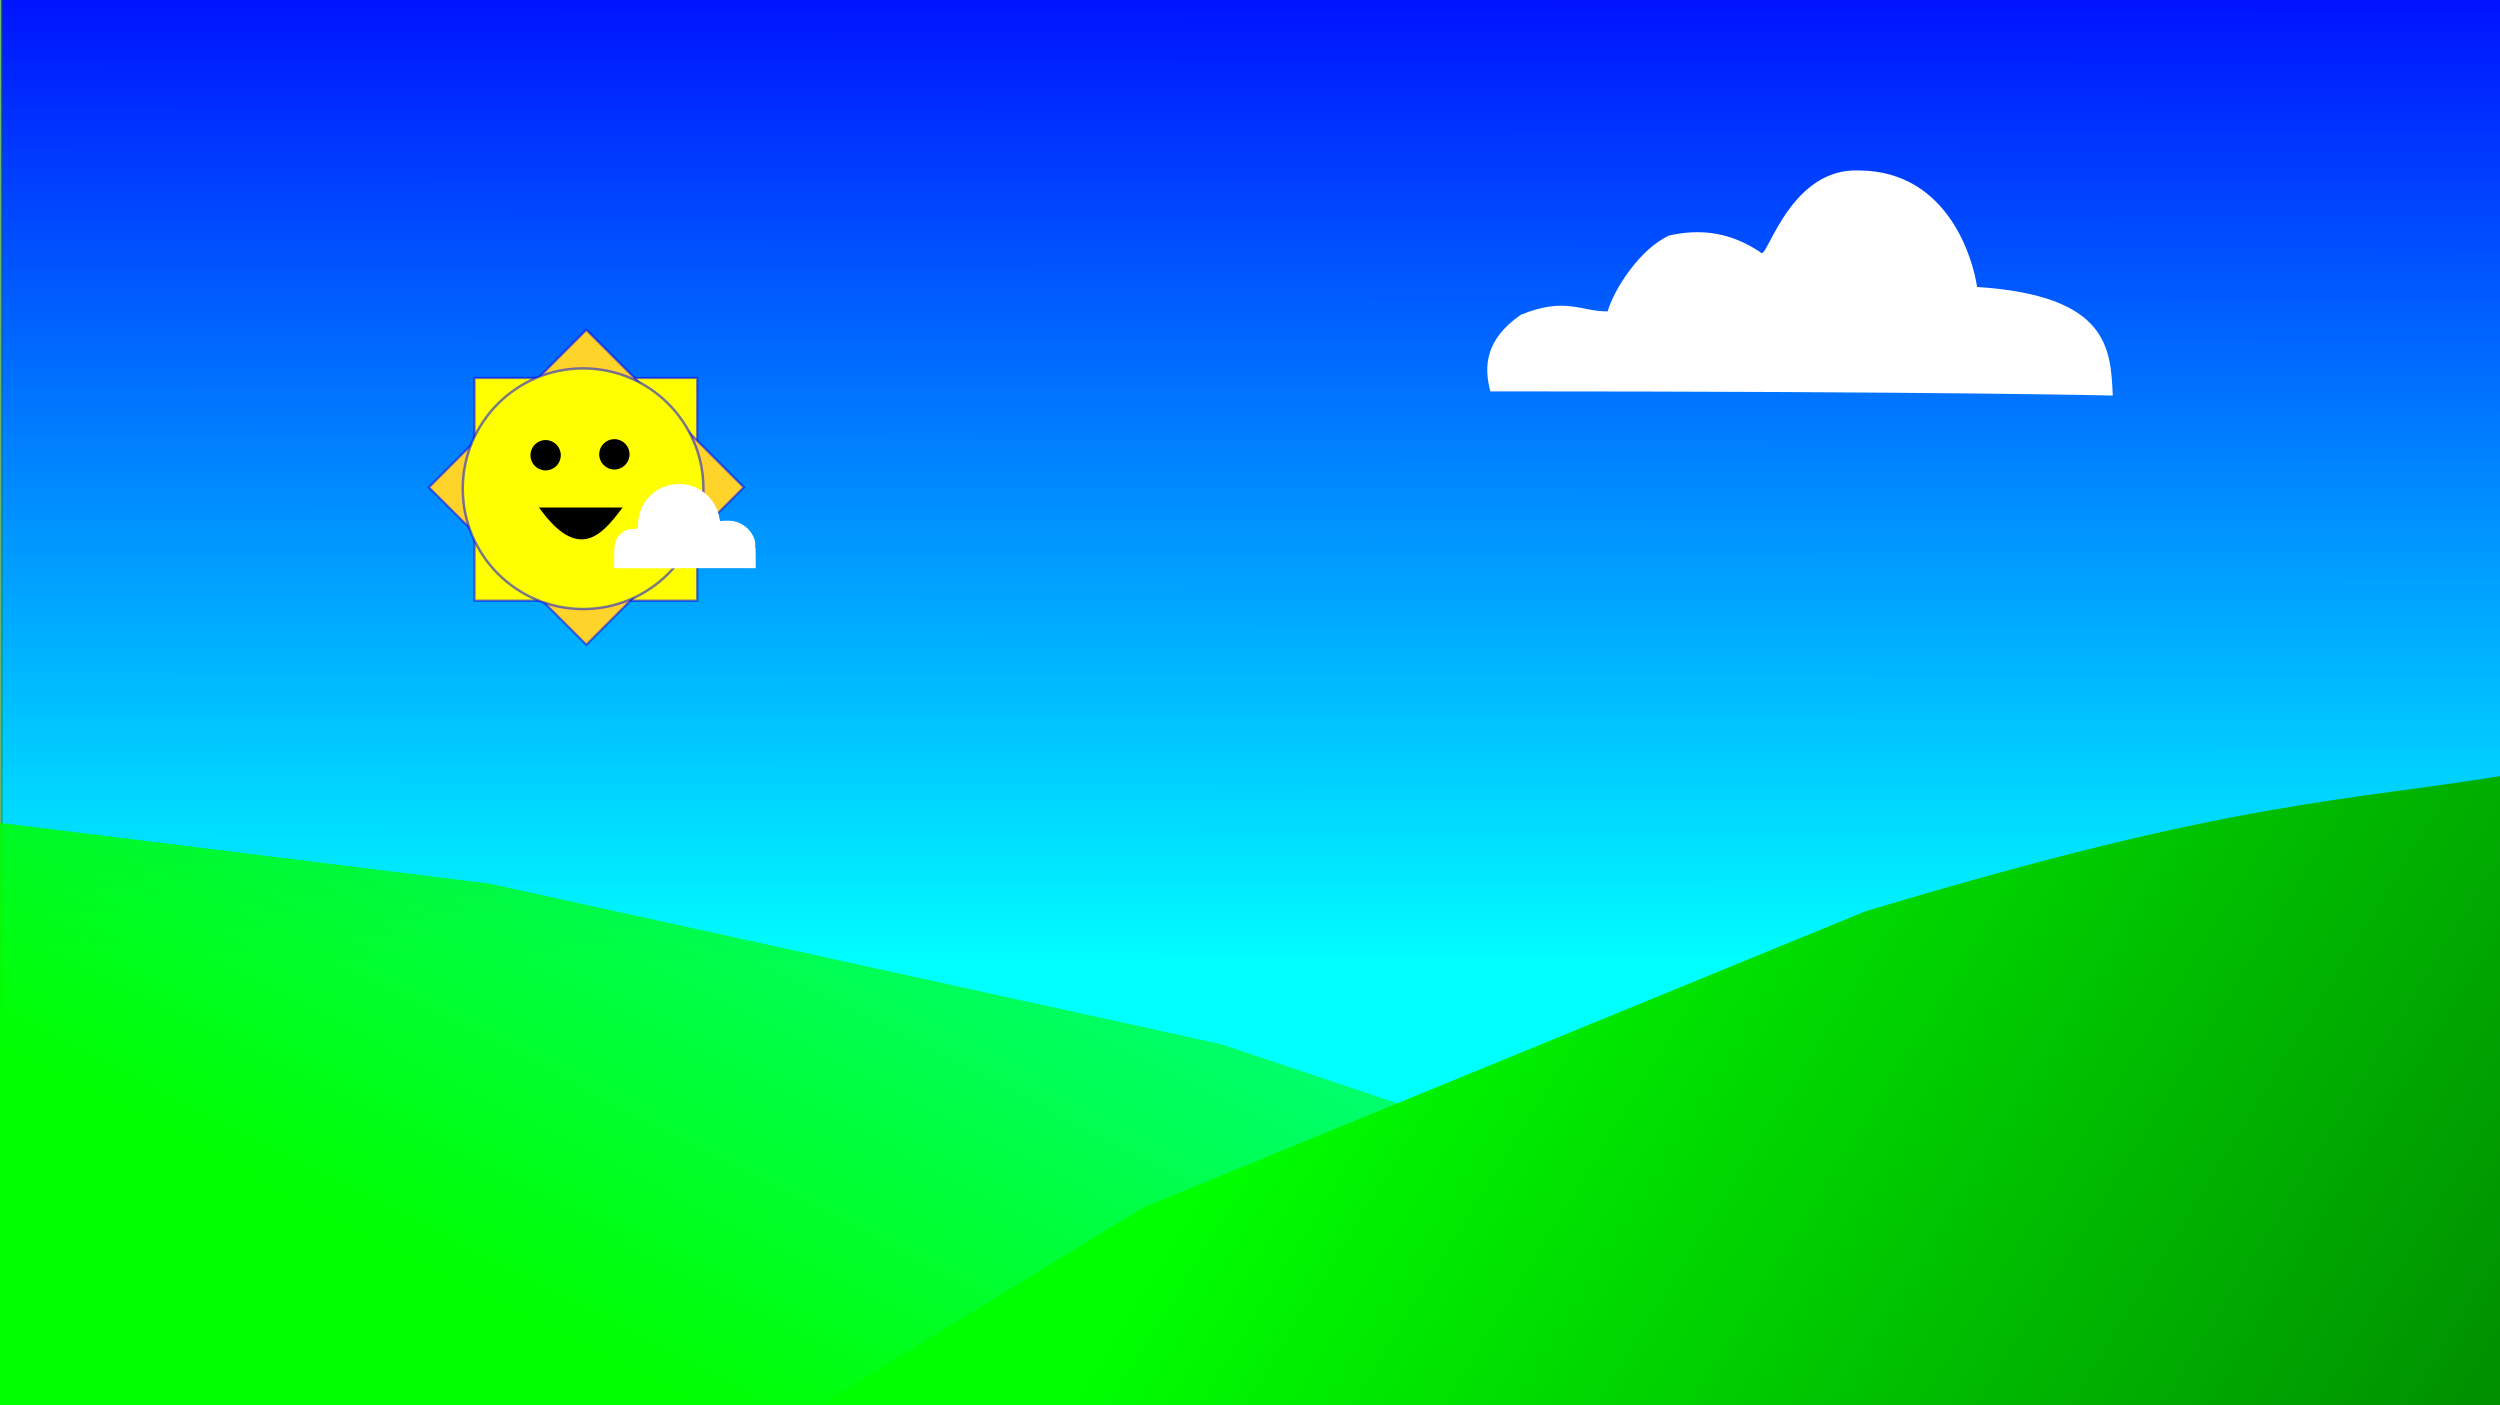
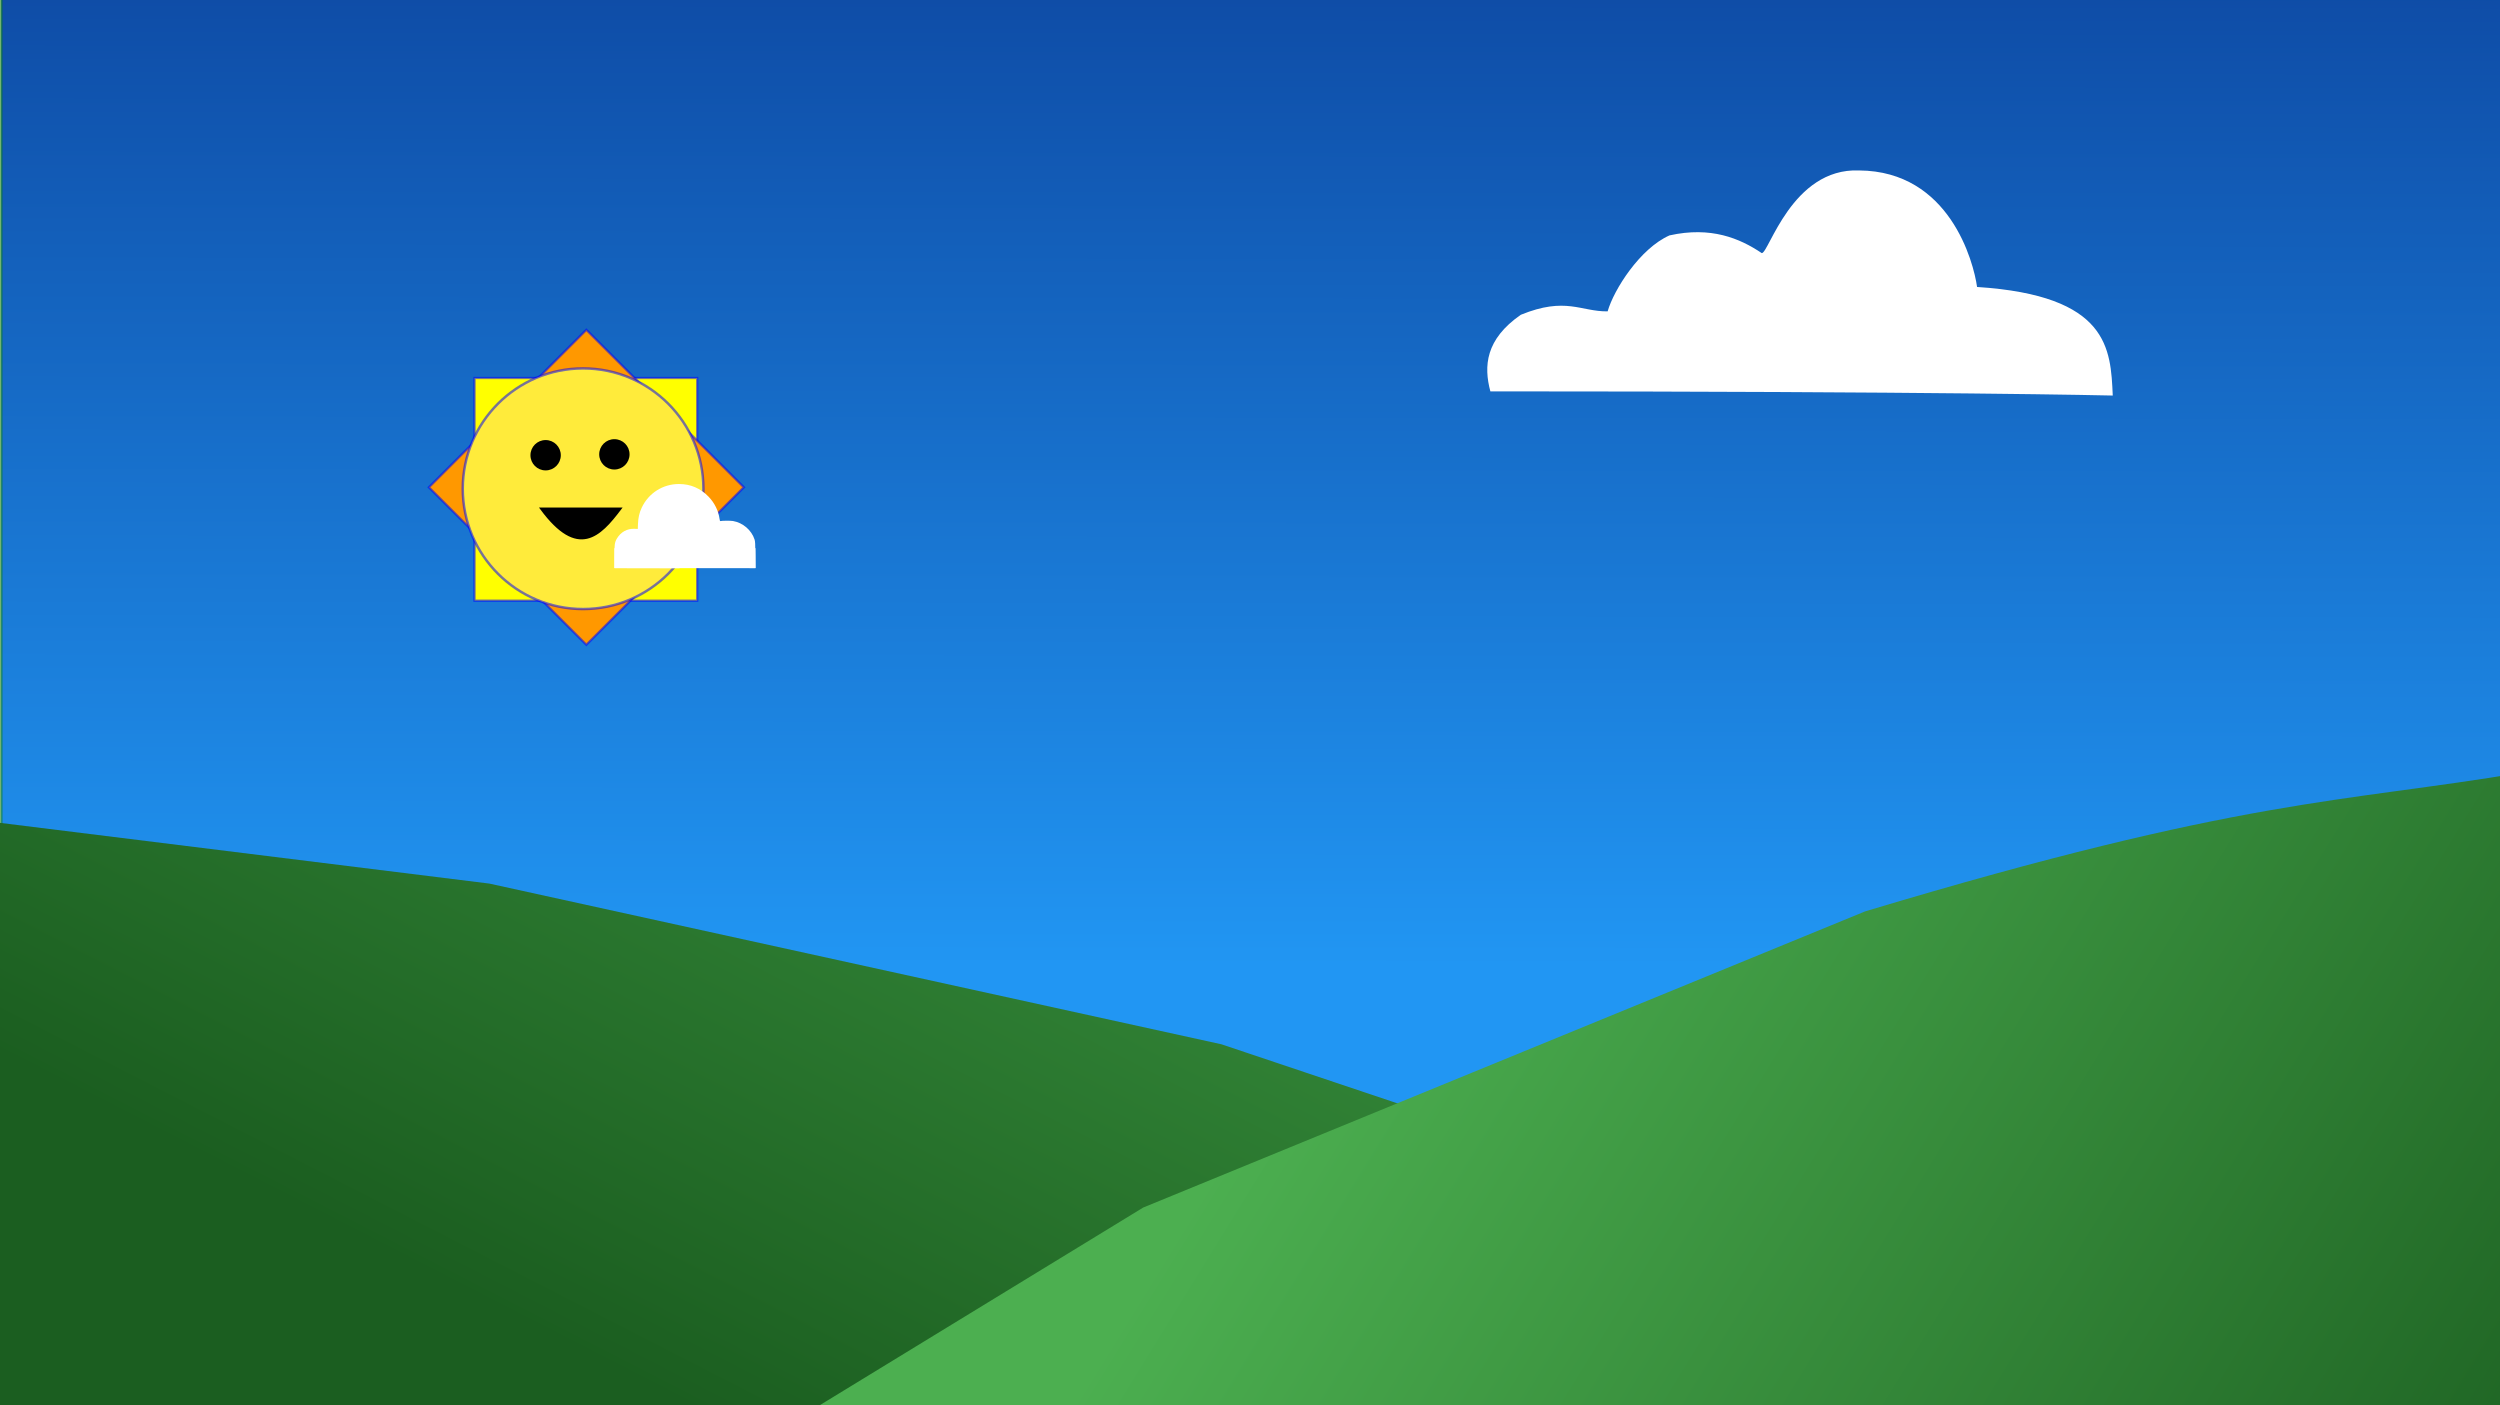
<svg xmlns="http://www.w3.org/2000/svg" xmlns:xlink="http://www.w3.org/1999/xlink" width="1000" height="562" viewBox="0 0 1000 562" id="svg2" version="1.1">
  <defs id="defs4">
    <linearGradient id="linearGradient4612">
-       <stop style="stop-color:#00ffff;stop-opacity:1;" offset="0" id="stop4614" />
-       <stop style="stop-color:#0000ff;stop-opacity:1" offset="1" id="stop4616" />
+       <stop style="stop-color:#2196f3;stop-opacity:1" offset="0" id="stop4614" />
+       <stop style="stop-color:#0d47a1;stop-opacity:1" offset="1" id="stop4616" />
    </linearGradient>
    <linearGradient id="linearGradient4595">
-       <stop style="stop-color:#00ff00;stop-opacity:1;" offset="0" id="stop4597" />
-       <stop style="stop-color:#008000;stop-opacity:1" offset="1" id="stop4599" />
+       <stop style="stop-color:#4caf50;stop-opacity:1" offset="0" id="stop4597" />
+       <stop style="stop-color:#1b5e20;stop-opacity:1" offset="1" id="stop4599" />
    </linearGradient>
    <linearGradient id="linearGradient4577">
-       <stop style="stop-color:#00ff00;stop-opacity:1;" offset="0" id="stop4579" />
-       <stop style="stop-color:#00ff00;stop-opacity:0;" offset="1" id="stop4581" />
+       <stop style="stop-color:#1b5e20;stop-opacity:1" offset="0" id="stop4579" />
+       <stop style="stop-color:#4caf50;stop-opacity:1" offset="1" id="stop4581" />
    </linearGradient>
    <linearGradient xlink:href="#linearGradient4577" id="linearGradient4583" x1="149.319" y1="989.426" x2="406" y2="489.638" gradientUnits="userSpaceOnUse" />
    <linearGradient xlink:href="#linearGradient4595" id="linearGradient4601" x1="541.745" y1="866.022" x2="1014.384" y2="1157.256" gradientUnits="userSpaceOnUse" />
    <linearGradient xlink:href="#linearGradient4612" id="linearGradient4618" x1="481.277" y1="386.766" x2="481.745" y2="-31.575" gradientUnits="userSpaceOnUse" />
  </defs>
  <g id="layer3" style="display:inline">
    <rect style="opacity:1;fill:url(#linearGradient4618);fill-opacity:1;stroke:#008000;stroke-opacity:0.529" id="rect4610" width="1000" height="562" x="0.5" y="-0.5" />
  </g>
  <g id="layer4">
-     <g id="g4666" transform="translate(-213.4895,30.85108)">
-       <rect transform="matrix(0,-1,1,0,0,0)" y="403.291" x="-209.426" height="89.082" width="89.082" id="rect4645-4" style="opacity:1;fill:#ffff00;stroke:#0000ff;stroke-width:0.918;stroke-opacity:0.529" />
-       <rect transform="matrix(0.7071068,-0.7071068,0.7071068,0.7071068,0,0)" y="388.284" x="156.248" height="89.082" width="89.082" id="rect4645" style="opacity:1;fill:#ffd42a;stroke:#0000ff;stroke-width:0.918;stroke-opacity:0.529" />
-       <circle transform="matrix(0,1,-1,0,0,0)" r="48.128" cy="-446.724" cx="164.638" id="path4641" style="opacity:1;fill:#ffff00;stroke:#0000ff;stroke-opacity:0.529" />
+     <g id="g4730">
+       <g transform="translate(-213.4895,30.85108)" id="g4666">
+         <rect style="opacity:1;fill:#ffff00;stroke:#0000ff;stroke-width:0.918;stroke-opacity:0.529" id="rect4645-4" width="89.082" height="89.082" x="-209.426" y="403.291" transform="matrix(0,-1,1,0,0,0)" />
+         <rect style="opacity:1;fill:#ff9800;stroke:#0000ff;stroke-width:0.918;stroke-opacity:0.529;fill-opacity:1" id="rect4645" width="89.082" height="89.082" x="156.248" y="388.284" transform="matrix(0.7071068,-0.7071068,0.7071068,0.7071068,0,0)" />
+         <circle style="opacity:1;fill:#ffeb3b;stroke:#0000ff;stroke-opacity:0.529;fill-opacity:1" id="path4641" cx="164.638" cy="-446.724" r="48.128" transform="matrix(0,1,-1,0,0,0)" />
+       </g>
+       <circle style="opacity:1;fill:#000000;stroke:none;stroke-opacity:0.529" id="path5373" cx="218.25" cy="182.093" r="6.071" />
+       <circle style="opacity:1;fill:#000000;stroke:none;stroke-opacity:0.529" id="path5373-1" cx="245.75" cy="181.736" r="6.071" />
+       <path id="path5634" d="m 216.575,203.51 31.468,0 c -8.203,10.858 -16.804,19.828 -31.468,0 z" style="fill:#000000;fill-rule:evenodd;stroke:#000000;stroke-width:1px;stroke-linecap:butt;stroke-linejoin:miter;stroke-opacity:1" />
    </g>
-     <circle r="6.071" cy="182.093" cx="218.25" id="path5373" style="opacity:1;fill:#000000;stroke:none;stroke-opacity:0.529" />
-     <circle r="6.071" cy="181.736" cx="245.75" id="path5373-1" style="opacity:1;fill:#000000;stroke:none;stroke-opacity:0.529" />
-     <path style="fill:#000000;fill-rule:evenodd;stroke:#000000;stroke-width:1px;stroke-linecap:butt;stroke-linejoin:miter;stroke-opacity:1" d="m 216.575,203.51 31.468,0 c -8.203,10.858 -16.804,19.828 -31.468,0 z" id="path5634" />
  </g>
-   <g id="layer5">
+   <g id="layer5" style="opacity:1">
    <path style="fill:#ffffff;fill-rule:evenodd;stroke:none;stroke-width:1px;stroke-linecap:butt;stroke-linejoin:miter;stroke-opacity:1" d="m 596.146,156.547 c 180.17,0 248.956,1.67 248.956,1.67 -0.836,-18.694 -1.504,-40.006 -54.274,-43.429 -1.383,-9.967 -10.942,-46.364 -47.206,-46.609 -26.931,-1.071 -36.177,33.408 -38.929,33.06 -8.786,-5.909 -20.305,-10.772 -36.897,-7.081 -11.796,5.219 -22.254,21.683 -24.743,30.391 -10.727,0.127 -16.729,-5.975 -34.716,1.358 -14.19,9.821 -14.883,20.593 -12.191,30.639 z" id="path4672" />
-     <g id="g4972" transform="translate(-65.47383,70.62017)">
+     <g id="g4972" transform="translate(-65.47383,70.62017)" style="">
      <path id="path4819" d="m 337.057,122.982 0,0.002 c -6.447,0 -12.164,3.643 -14.908,9.498 -0.932,1.989 -1.38,3.918 -1.479,6.391 l -0.082,2.082 -1.355,-0.053 c -2.927,-0.115 -5.431,1.274 -6.994,3.885 -0.894,1.493 -1.02,2.414 -1.02,7.42 l 0,4.402 19.859,0.041 6.172,0.012 c 0.159,-2.192 2.402,-4.35 6.74,-4.441 1.612,-0.034 3.228,0.047 4.84,0 0.356,-0.01 0.711,-0.047 1.066,-0.07 0.822,-0.053 1.645,-0.099 2.469,-0.111 0.141,-0.008 0.304,-0.004 0.408,-0.029 0.523,-0.125 1.044,-0.273 1.576,-0.346 1.458,-0.2 4.078,-0.395 5.6,-0.352 0.818,0.024 1.63,0.146 2.445,0.219 1.349,0.269 2.675,0.552 3.936,1.113 0.326,0.145 0.631,0.33 0.945,0.498 0.012,0.006 0.019,0.011 0.035,0.019 0.102,0.038 0.311,0.109 0.23,0.092 -0.052,-0.011 -0.101,-0.032 -0.152,-0.047 0.117,0.061 0.283,0.143 0.209,0.115 -0.109,-0.041 -0.211,-0.098 -0.314,-0.15 -0.272,-0.089 -0.541,-0.198 -0.822,-0.248 -0.738,-0.13 -0.97,-0.053 -1.611,0.051 -2.88,0.465 -2.722,1.393 -1.514,2.486 0.026,-0.001 0.056,-0.005 0.08,-0.006 0.211,-0.01 0.446,-0.017 0.65,0.045 0.136,0.041 0.261,0.111 0.391,0.17 0.44,0.071 0.675,0.472 0.805,0.939 l 2.439,0 -0.062,-5.283 c -0.053,-4.526 -0.101,-5.404 -0.336,-6.131 -1.219,-3.775 -4.651,-6.721 -8.637,-7.414 -0.942,-0.164 -4.352,-0.143 -5.02,0.029 -0.168,0.043 -0.255,-0.172 -0.346,-0.855 -0.427,-3.221 -1.987,-6.395 -4.355,-8.861 -3.263,-3.397 -7.251,-5.111 -11.889,-5.111 z m 27.004,32.549 c -0.024,-0.009 -0.05,-0.008 -0.08,0.002 -0.068,0.022 -0.161,0.112 -0.268,0.244 0.157,0.126 0.326,0.254 0.502,0.383 -0.015,-0.312 -0.044,-0.587 -0.154,-0.629 z" style="display:inline;opacity:1;fill:#ffffff;stroke:none;stroke-opacity:0.529" />
      <rect y="148.642" x="311.273" height="8" width="56.376" id="rect4736" style="opacity:1;fill:#ffffff;stroke:none;stroke-opacity:0.529" />
    </g>
  </g>
  <g id="layer1" transform="translate(0,-490.3621)" style="display:inline">
    <path style="fill:url(#linearGradient4583);fill-opacity:1;fill-rule:evenodd;stroke:none;stroke-width:1px;stroke-linecap:butt;stroke-linejoin:miter;stroke-opacity:1" d="m 0,819.505 195.714,24.286 292.857,64.286 208.571,70 L 865.714,1069.505 -40,1066.648 Z" id="path4519" />
    <path style="fill:url(#linearGradient4601);fill-opacity:1;fill-rule:evenodd;stroke:none;stroke-width:1px;stroke-linecap:butt;stroke-linejoin:miter;stroke-opacity:1" d="m 1008.894,799.383 c -72.805,12.244 -111.11,9.892 -262.851,55.532 l -288.766,118.468 -155.489,95.021 755.234,-3.702 z" id="path4585" />
  </g>
</svg>
